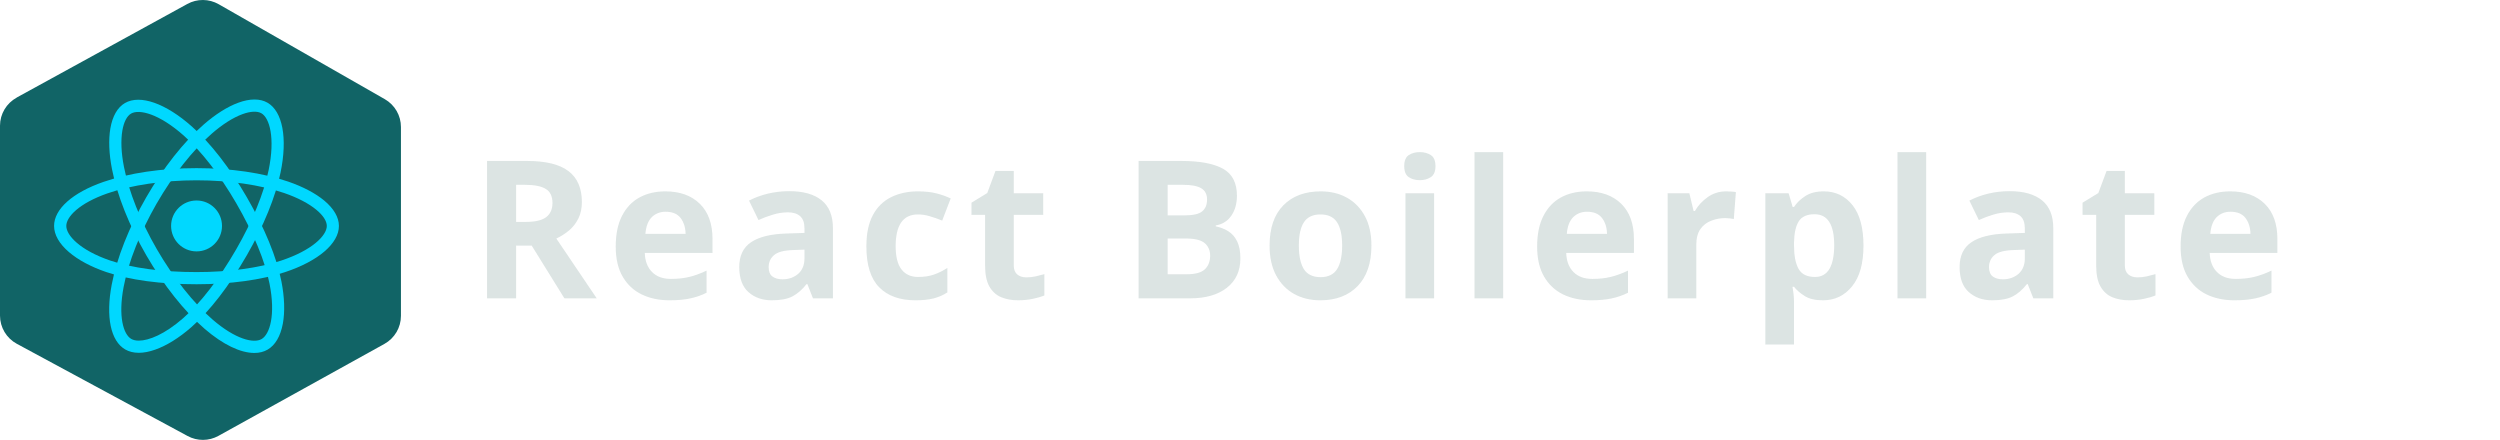
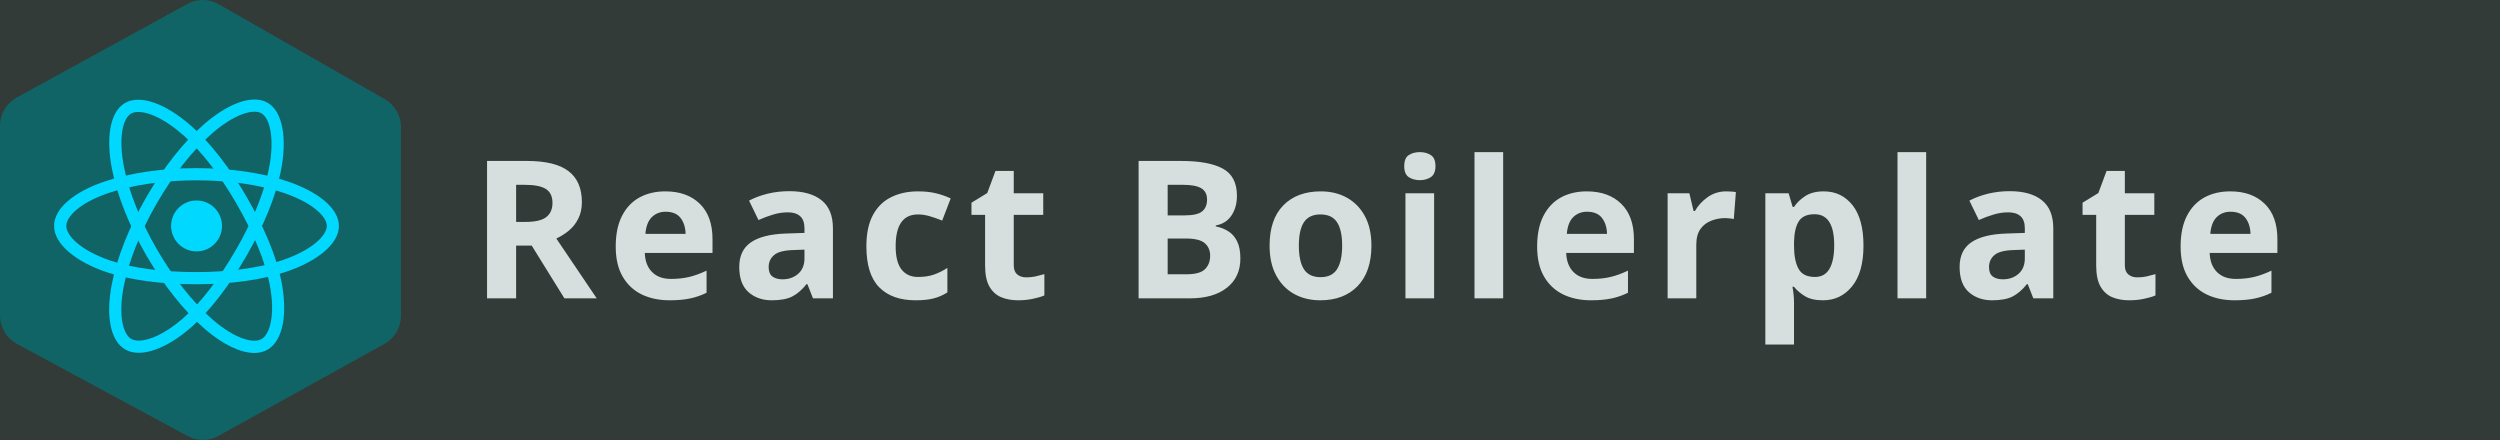
<svg xmlns="http://www.w3.org/2000/svg" width="579.165mm" height="101.908mm" viewBox="0 0 579.165 101.908" version="1.1" id="svg8">
  <defs id="defs2" />
  <g id="layer1" transform="translate(82.14176,143.9037)">
+     <rect style="opacity:0.969;fill:#2c3531;fill-opacity:1;stroke-width:0.239" id="rect909" width="615.821" height="131.968" x="-102.184" y="-158.587" />
    <path d="m -78.278,-121.304 39.532,-21.68 a 7.431,7.431 0 0 1 7.264,0.056 l 38.511,22.014 a 7.431,7.431 0 0 1 3.715,6.446 v 43.731 a 7.431,7.431 0 0 1 -3.827,6.502 l -38.455,21.308 a 7.431,7.431 0 0 1 -7.134,0.037 l -39.569,-21.364 a 7.431,7.431 0 0 1 -3.901,-6.539 v -43.991 a 7.431,7.431 0 0 1 3.864,-6.502 z" id="path1171-1" style="fill:#116466;fill-opacity:1;stroke-width:1.858" />
    <circle class="st0" cx="-36.608" cy="-91.561" r="5.897" id="circle2868-1" style="fill:#00d8ff;stroke-width:0.117" />
    <path class="st0" d="m -36.608,-78.053 c -8.281,0 -15.517,-0.975 -20.932,-2.831 -3.512,-1.198 -6.496,-2.796 -8.622,-4.616 -2.255,-1.926 -3.453,-4.029 -3.453,-6.061 0,-3.9 4.276,-7.717 11.453,-10.207 5.873,-2.044 13.532,-3.183 21.542,-3.183 7.87,0 15.423,1.104 21.26,3.124 3.418,1.175 6.296,2.702 8.34,4.393 2.22,1.856 3.395,3.888 3.395,5.873 0,4.052 -4.781,8.152 -12.486,10.701 -5.45,1.809 -12.733,2.807 -20.497,2.807 z m 0,-24.08 c -7.6,0 -15.117,1.104 -20.614,3.019 -6.601,2.302 -9.561,5.45 -9.561,7.553 0,2.185 3.183,5.626 10.16,8.011 5.121,1.75 12.051,2.678 20.015,2.678 7.471,0 14.436,-0.94 19.616,-2.666 7.247,-2.408 10.56,-5.85 10.56,-8.023 0,-1.116 -0.846,-2.431 -2.385,-3.712 -1.774,-1.48 -4.358,-2.831 -7.447,-3.9 -5.556,-1.903 -12.78,-2.96 -20.344,-2.96 z" id="path2870-6" style="fill:#00d8ff;stroke-width:0.117" />
    <path class="st0" d="m -49.987,-62.172 c -1.198,0 -2.255,-0.258 -3.148,-0.775 -3.371,-1.95 -4.546,-7.565 -3.124,-15.023 1.163,-6.12 4.005,-13.308 8.011,-20.25 3.935,-6.813 8.657,-12.803 13.32,-16.856 2.725,-2.373 5.485,-4.111 7.976,-5.027 2.713,-0.998 5.063,-0.998 6.778,-0.011 3.512,2.02 4.675,8.222 3.031,16.163 -1.163,5.638 -3.935,12.439 -7.811,19.17 -4.135,7.165 -8.598,12.944 -12.909,16.715 -2.796,2.443 -5.673,4.229 -8.305,5.157 -1.374,0.493 -2.666,0.74 -3.818,0.74 z m 2.948,-35.344 1.222,0.705 c -3.794,6.578 -6.601,13.637 -7.682,19.369 -1.304,6.871 -0.049,11.006 1.762,12.052 0.447,0.258 1.034,0.399 1.75,0.399 2.338,0 6.014,-1.48 10.266,-5.192 4.076,-3.559 8.34,-9.103 12.322,-15.998 3.735,-6.472 6.39,-12.979 7.494,-18.324 1.539,-7.482 0.211,-12.063 -1.68,-13.156 -0.963,-0.552 -2.525,-0.482 -4.405,0.211 -2.173,0.799 -4.628,2.361 -7.095,4.511 -4.428,3.853 -8.951,9.585 -12.733,16.139 z" id="path2874-8" style="fill:#00d8ff;stroke-width:0.117" />
    <path class="st0" d="m -23.23,-62.137 c -3.195,0 -7.247,-1.926 -11.476,-5.568 -4.722,-4.064 -9.526,-10.113 -13.543,-17.055 v 0 c -3.947,-6.813 -6.766,-13.896 -7.952,-19.968 -0.693,-3.547 -0.822,-6.801 -0.376,-9.42 0.494,-2.854 1.656,-4.886 3.383,-5.885 3.5,-2.032 9.456,0.059 15.517,5.45 4.299,3.817 8.81,9.62 12.698,16.339 4.146,7.165 6.93,13.919 8.034,19.534 0.716,3.641 0.834,7.024 0.329,9.773 -0.541,2.925 -1.762,5.004 -3.524,6.026 -0.881,0.517 -1.926,0.775 -3.089,0.775 z m -22.576,-24.033 c 3.806,6.578 8.528,12.533 12.944,16.327 5.297,4.558 9.503,5.544 11.323,4.487 1.891,-1.092 3.277,-5.568 1.844,-12.803 -1.057,-5.309 -3.724,-11.77 -7.717,-18.665 -3.747,-6.472 -8.058,-12.028 -12.134,-15.646 -5.709,-5.074 -10.337,-6.214 -12.228,-5.121 -0.963,0.552 -1.68,1.95 -2.02,3.923 -0.388,2.279 -0.27,5.192 0.364,8.398 1.128,5.767 3.829,12.545 7.623,19.099 z" id="path2878-8" style="fill:#00d8ff;stroke-width:0.117" />
    <text xml:space="preserve" style="font-style:normal;font-variant:normal;font-weight:bold;font-stretch:normal;font-size:44.585px;line-height:1.25;font-family:sans-serif;-inkscape-font-specification:'sans-serif, Bold';font-variant-ligatures:normal;font-variant-caps:normal;font-variant-numeric:normal;font-variant-east-asian:normal;letter-spacing:2.396px;opacity:0.969;fill:#dbe3e2;fill-opacity:1;stroke:none;stroke-width:1.858;stroke-miterlimit:4;stroke-dasharray:none;stroke-opacity:1" x="26.674" y="-74.787" id="text2831-6">
      <tspan id="tspan2829-6" x="26.674" y="-74.787" style="font-style:normal;font-variant:normal;font-weight:bold;font-stretch:normal;font-size:44.585px;font-family:sans-serif;-inkscape-font-specification:'sans-serif, Bold';font-variant-ligatures:normal;font-variant-caps:normal;font-variant-numeric:normal;font-variant-east-asian:normal;fill:#dbe3e2;stroke:none;stroke-width:1.858">React Boilerplate</tspan>
    </text>
  </g>
</svg>
